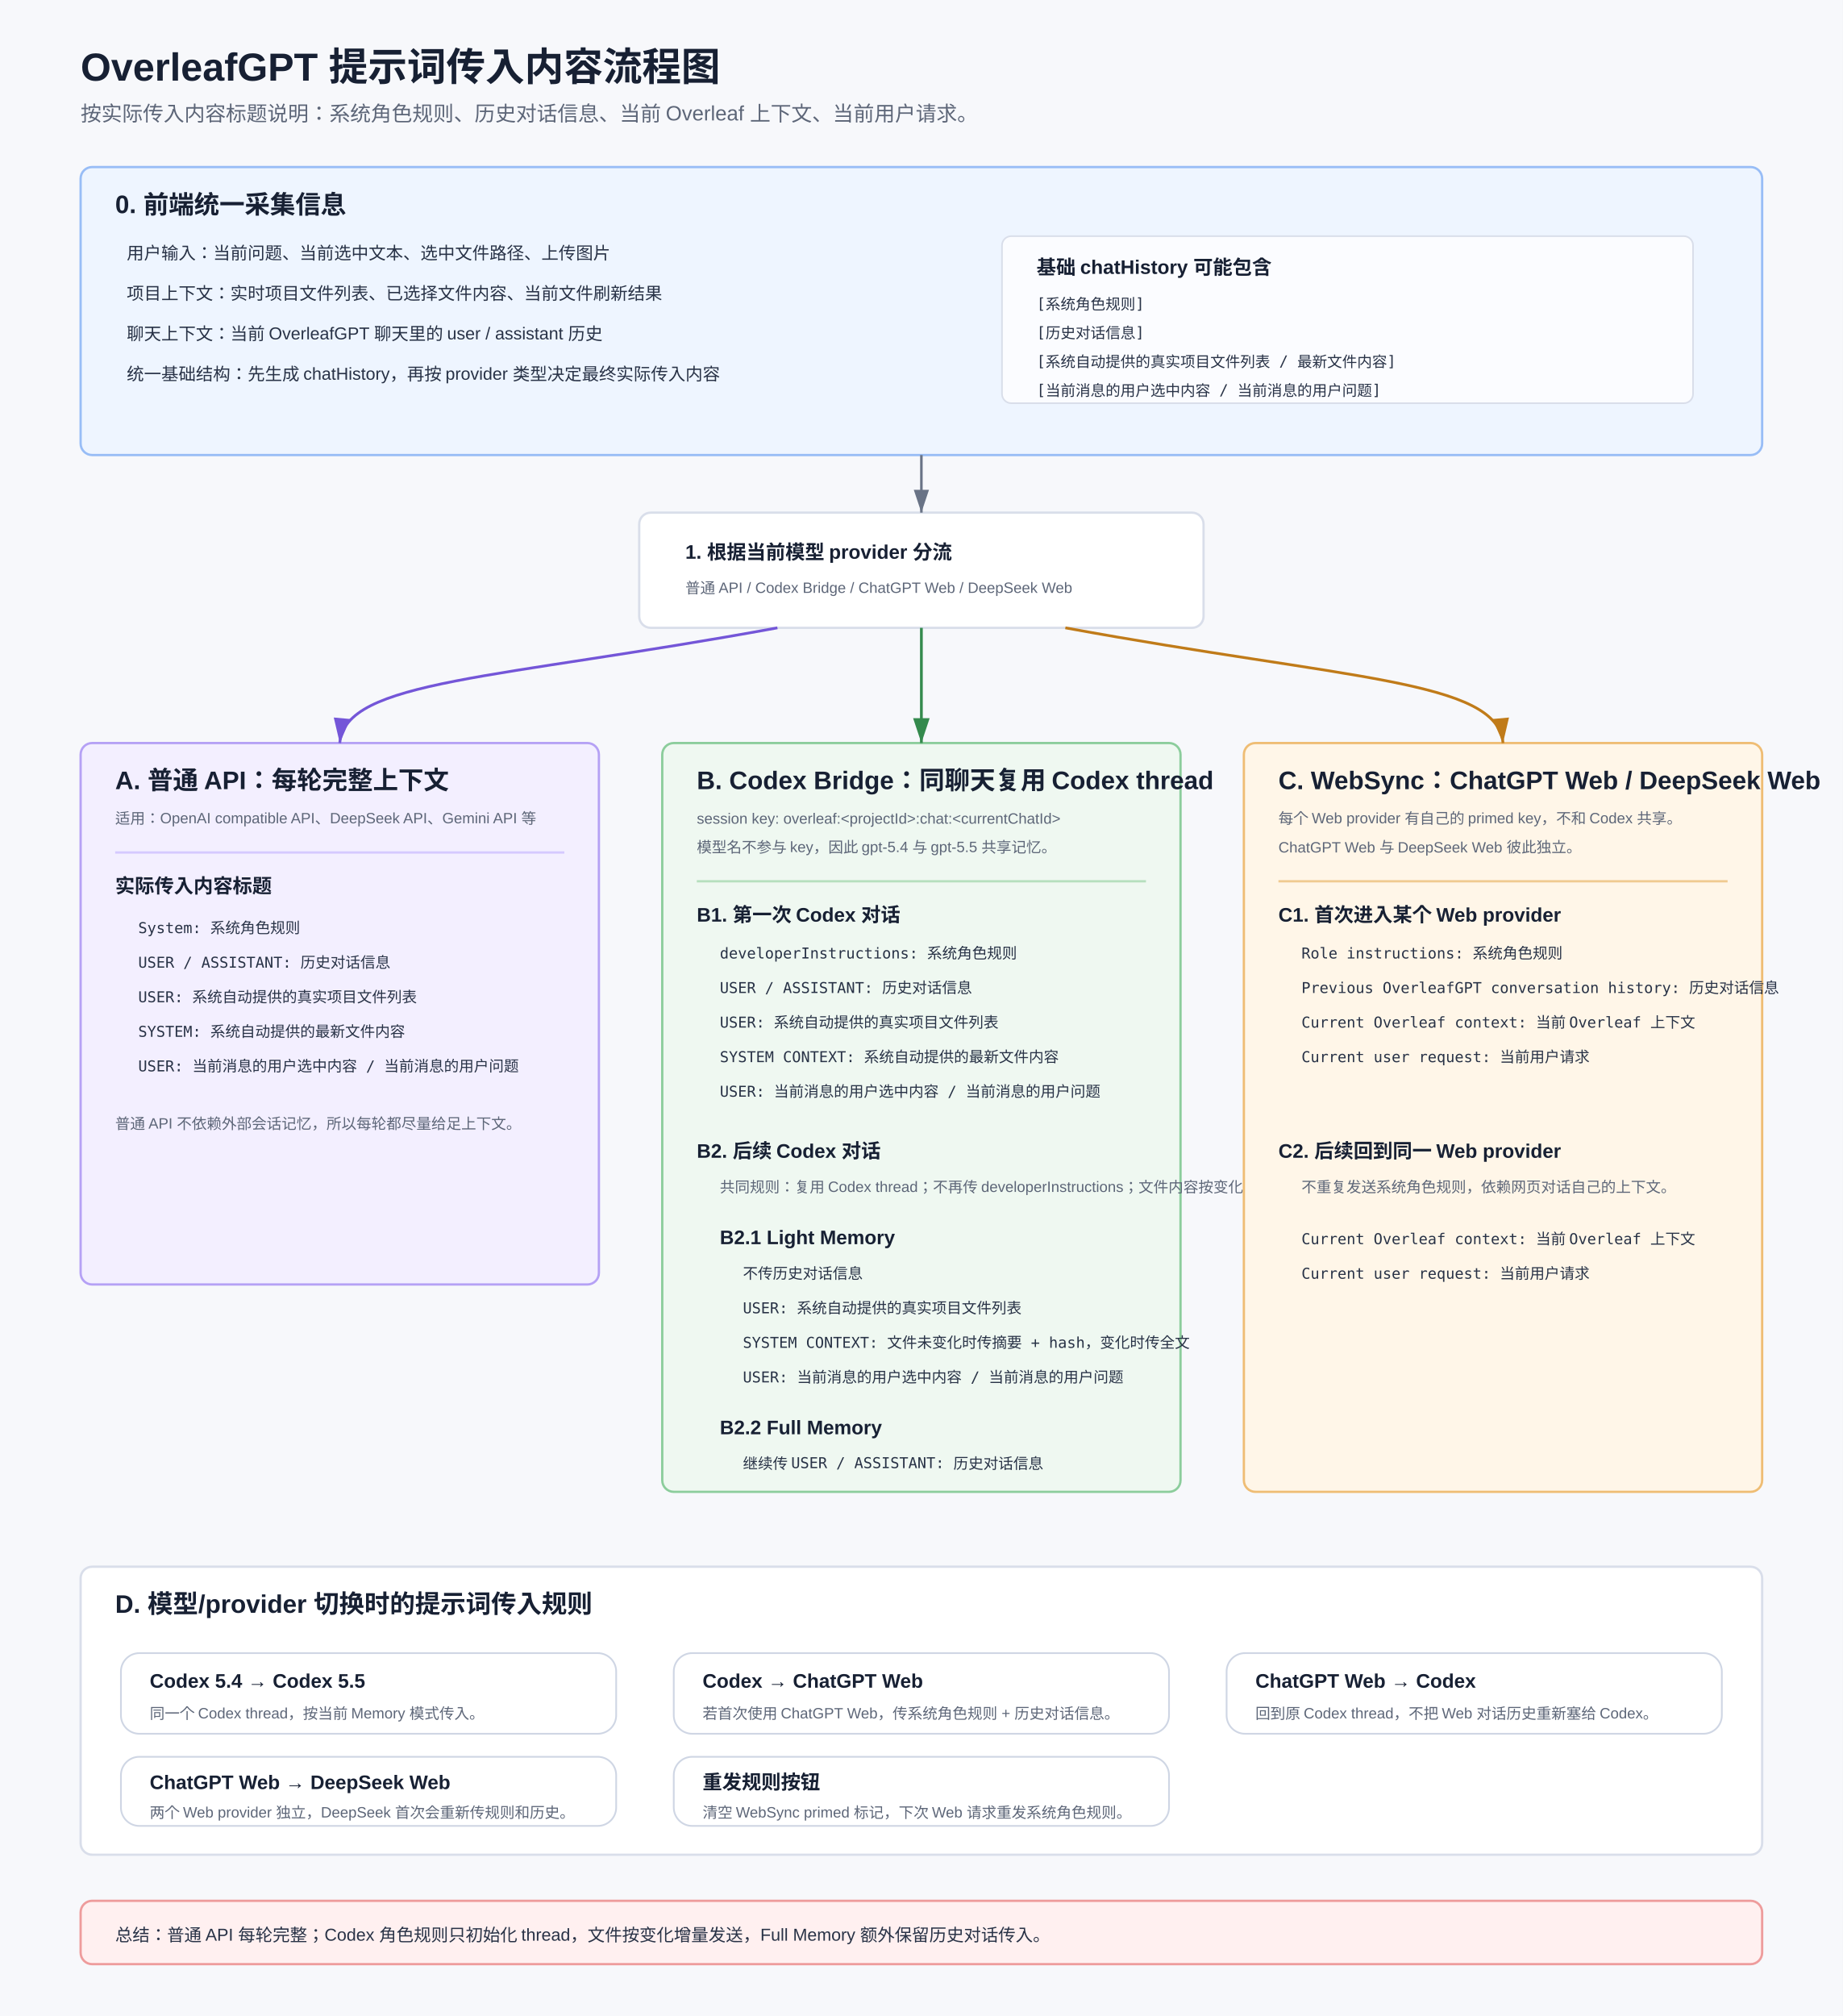
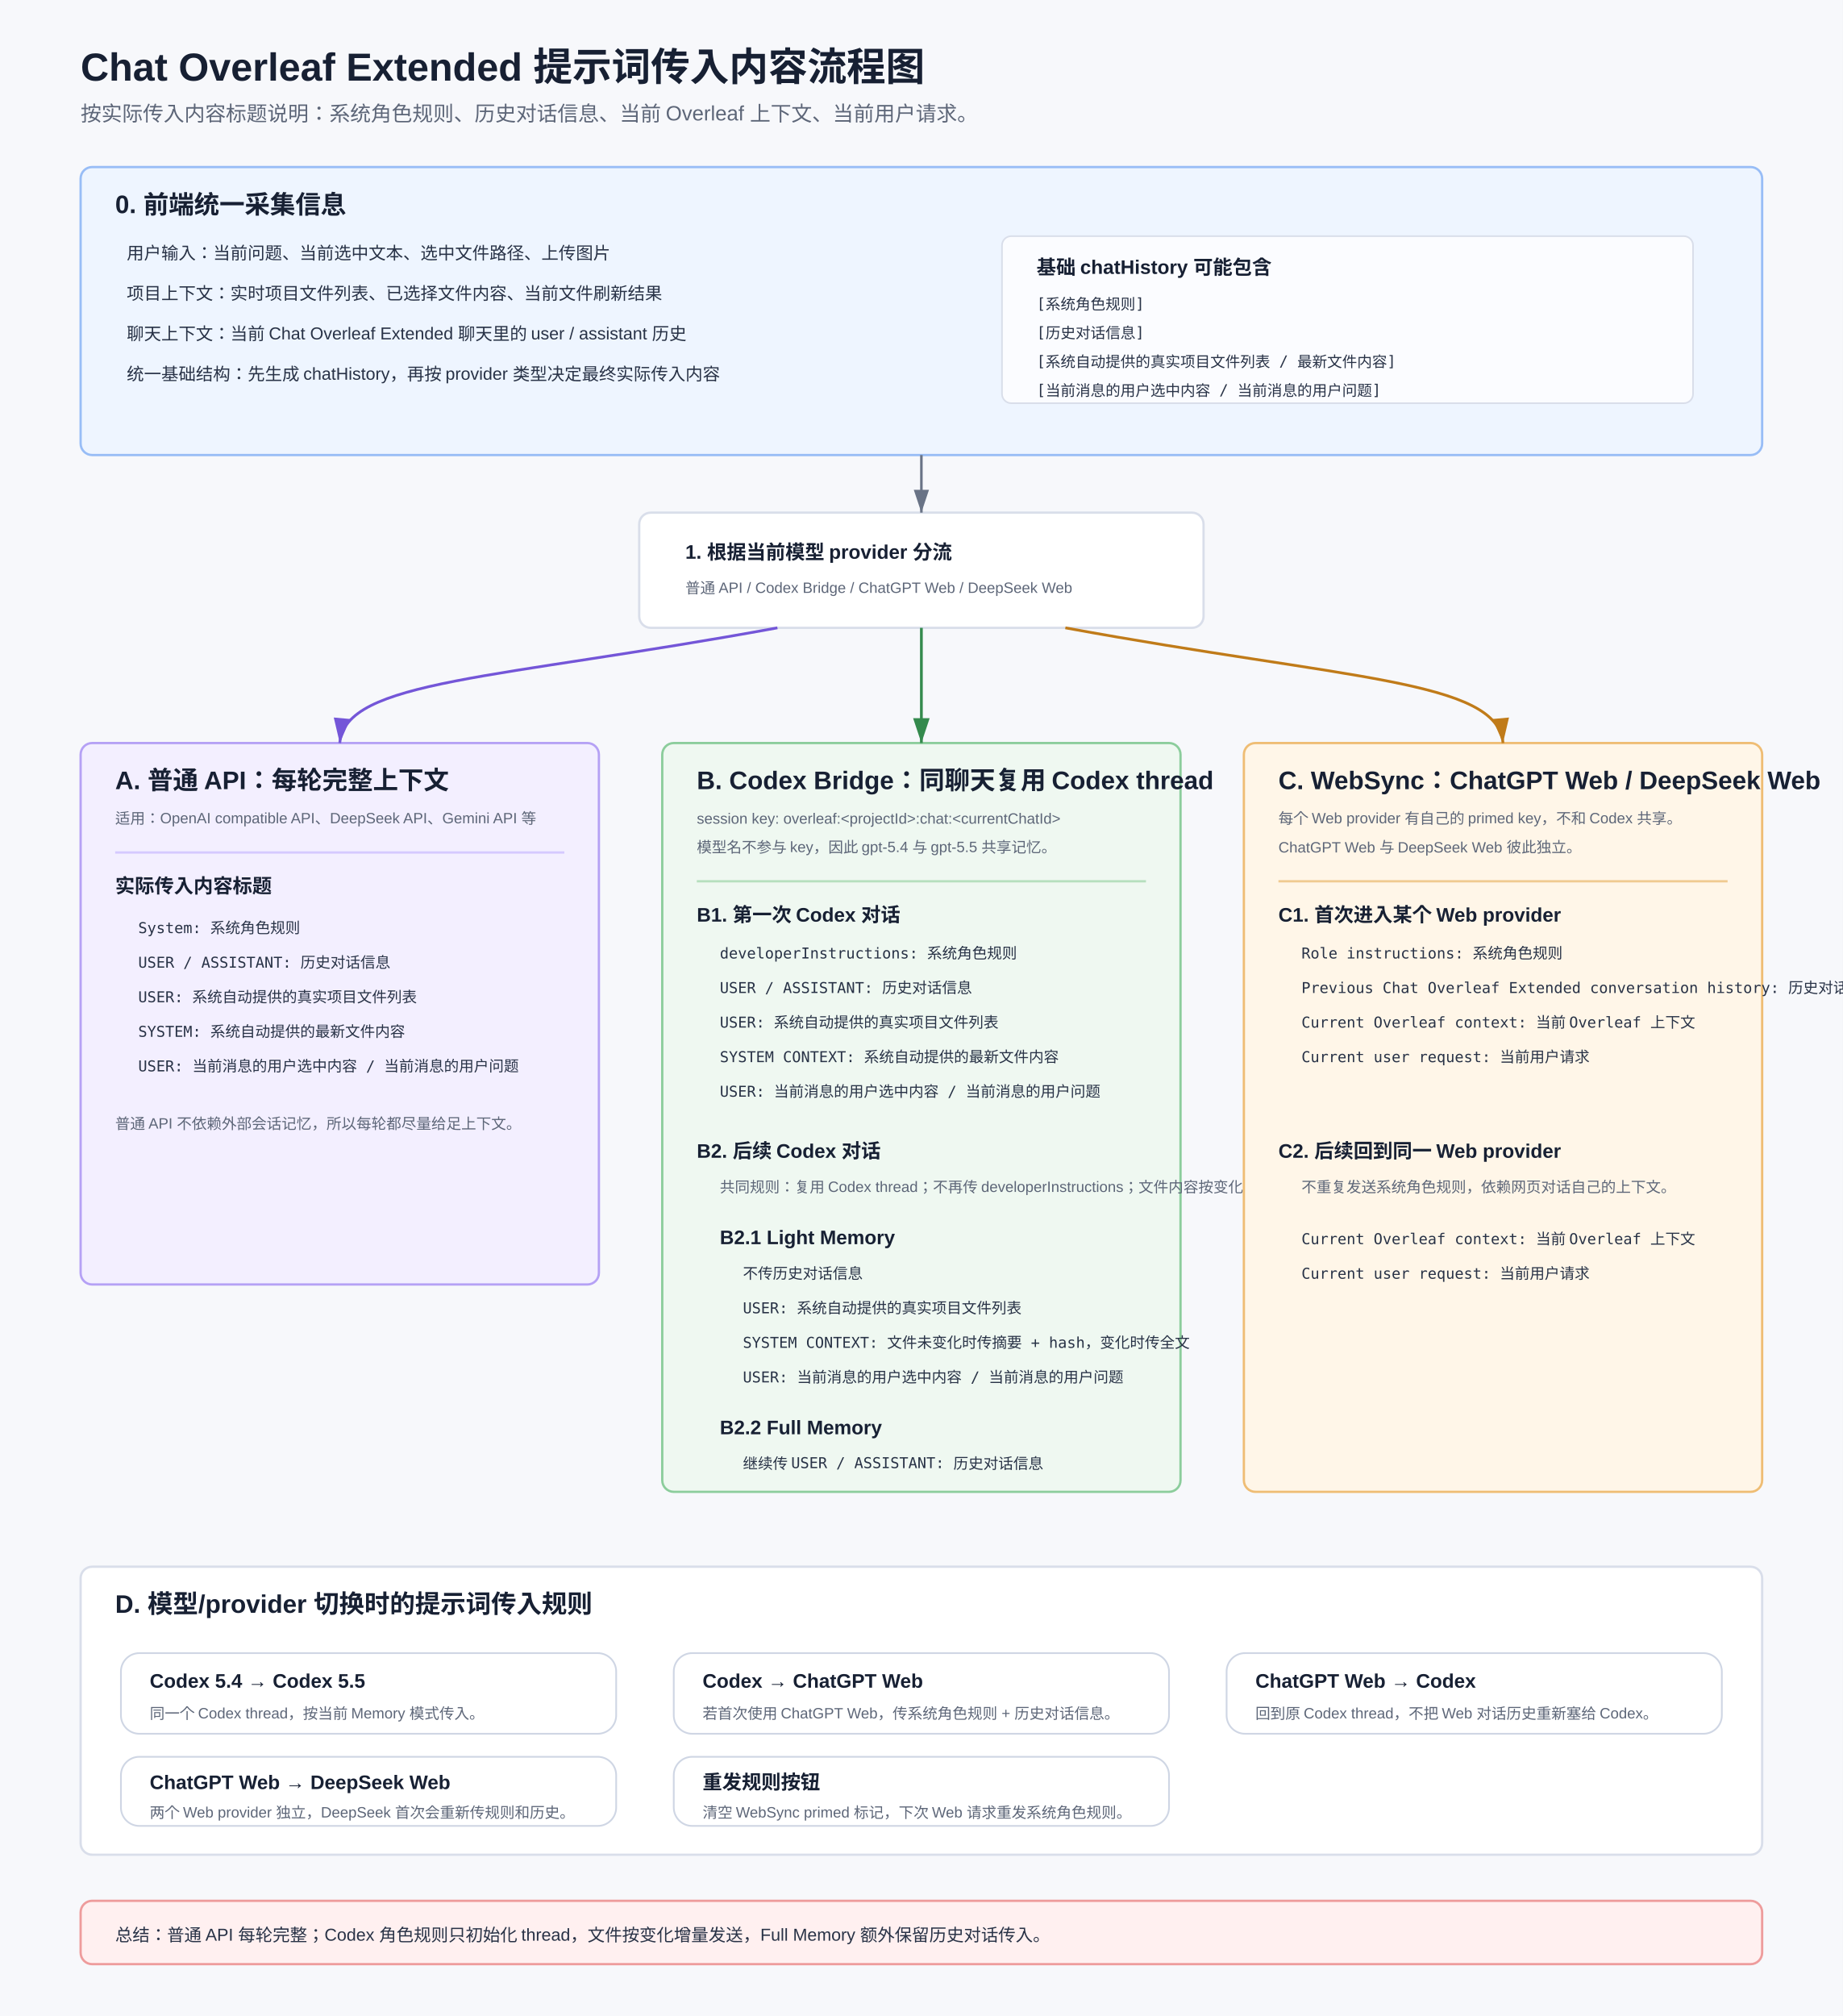
<svg xmlns="http://www.w3.org/2000/svg" width="1600" height="1750" viewBox="0 0 1600 1750">
  <defs>
    <style>
      .bg { fill: #f7f8fb; }
      .title { font: 700 34px "Microsoft YaHei", "Segoe UI", Arial, sans-serif; fill: #172033; }
      .subtitle { font: 400 18px "Microsoft YaHei", "Segoe UI", Arial, sans-serif; fill: #5d6678; }
      .section { font: 700 22px "Microsoft YaHei", "Segoe UI", Arial, sans-serif; fill: #172033; }
      .label { font: 700 17px "Microsoft YaHei", "Segoe UI", Arial, sans-serif; fill: #172033; }
      .text { font: 400 15px "Microsoft YaHei", "Segoe UI", Arial, sans-serif; fill: #283246; }
      .small { font: 400 13px "Microsoft YaHei", "Segoe UI", Arial, sans-serif; fill: #5d6678; }
      .mono { font: 400 13px Consolas, "Microsoft YaHei", monospace; fill: #283246; }
      .box { fill: #ffffff; stroke: #d9deea; stroke-width: 2; rx: 10; }
      .core { fill: #eef5ff; stroke: #98bdf6; stroke-width: 2; rx: 10; }
      .api { fill: #f3efff; stroke: #b5a1f5; stroke-width: 2; rx: 10; }
      .codex { fill: #eff8f1; stroke: #8ccd9c; stroke-width: 2; rx: 10; }
      .web { fill: #fff6e8; stroke: #efbd74; stroke-width: 2; rx: 10; }
      .warn { fill: #fff0f0; stroke: #ee9c9c; stroke-width: 2; rx: 10; }
      .tag { fill: #ffffff; stroke: #cfd6e4; stroke-width: 1.5; rx: 16; }
      .prompt { fill: #fbfcff; stroke: #d9deea; stroke-width: 1.4; rx: 8; }
      .line { stroke: #697386; stroke-width: 2.2; fill: none; marker-end: url(#arrow); }
      .lineApi { stroke: #7456d8; stroke-width: 2.4; fill: none; marker-end: url(#arrowApi); }
      .lineCodex { stroke: #348a4d; stroke-width: 2.4; fill: none; marker-end: url(#arrowCodex); }
      .lineWeb { stroke: #c07b19; stroke-width: 2.4; fill: none; marker-end: url(#arrowWeb); }
    </style>
    <marker id="arrow" markerWidth="12" markerHeight="12" refX="9" refY="3" orient="auto" markerUnits="strokeWidth">
      <path d="M0,0 L0,6 L9,3 z" fill="#697386" />
    </marker>
    <marker id="arrowApi" markerWidth="12" markerHeight="12" refX="9" refY="3" orient="auto" markerUnits="strokeWidth">
      <path d="M0,0 L0,6 L9,3 z" fill="#7456d8" />
    </marker>
    <marker id="arrowCodex" markerWidth="12" markerHeight="12" refX="9" refY="3" orient="auto" markerUnits="strokeWidth">
      <path d="M0,0 L0,6 L9,3 z" fill="#348a4d" />
    </marker>
    <marker id="arrowWeb" markerWidth="12" markerHeight="12" refX="9" refY="3" orient="auto" markerUnits="strokeWidth">
      <path d="M0,0 L0,6 L9,3 z" fill="#c07b19" />
    </marker>
  </defs>
  <rect class="bg" x="0" y="0" width="1600" height="1750" />
-   <text class="title" x="70" y="70">OverleafGPT 提示词传入内容流程图</text>
+   <text class="title" x="70" y="70">Chat Overleaf Extended 提示词传入内容流程图</text>
  <text class="subtitle" x="70" y="105">按实际传入内容标题说明：系统角色规则、历史对话信息、当前 Overleaf 上下文、当前用户请求。</text>
  <rect class="core" x="70" y="145" width="1460" height="250" />
  <text class="section" x="100" y="185">0. 前端统一采集信息</text>
  <text class="text" x="110" y="225">用户输入：当前问题、当前选中文本、选中文件路径、上传图片</text>
  <text class="text" x="110" y="260">项目上下文：实时项目文件列表、已选择文件内容、当前文件刷新结果</text>
-   <text class="text" x="110" y="295">聊天上下文：当前 OverleafGPT 聊天里的 user / assistant 历史</text>
+   <text class="text" x="110" y="295">聊天上下文：当前 Chat Overleaf Extended 聊天里的 user / assistant 历史</text>
  <text class="text" x="110" y="330">统一基础结构：先生成 chatHistory，再按 provider 类型决定最终实际传入内容</text>
  <rect class="prompt" x="870" y="205" width="600" height="145" />
  <text class="label" x="900" y="238">基础 chatHistory 可能包含</text>
  <text class="mono" x="900" y="268">[系统角色规则]</text>
  <text class="mono" x="900" y="293">[历史对话信息]</text>
  <text class="mono" x="900" y="318">[系统自动提供的真实项目文件列表 / 最新文件内容]</text>
  <text class="mono" x="900" y="343">[当前消息的用户选中内容 / 当前消息的用户问题]</text>
  <rect class="box" x="555" y="445" width="490" height="100" />
  <text class="label" x="595" y="485">1. 根据当前模型 provider 分流</text>
  <text class="small" x="595" y="515">普通 API / Codex Bridge / ChatGPT Web / DeepSeek Web</text>
  <path class="line" d="M800 395 L800 445" />
  <rect class="api" x="70" y="645" width="450" height="470" />
  <text class="section" x="100" y="685">A. 普通 API：每轮完整上下文</text>
  <text class="small" x="100" y="715">适用：OpenAI compatible API、DeepSeek API、Gemini API 等</text>
  <line x1="100" y1="740" x2="490" y2="740" stroke="#d5c9ff" stroke-width="2" />
  <text class="label" x="100" y="775">实际传入内容标题</text>
  <text class="mono" x="120" y="810">System: 系统角色规则</text>
  <text class="mono" x="120" y="840">USER / ASSISTANT: 历史对话信息</text>
  <text class="mono" x="120" y="870">USER: 系统自动提供的真实项目文件列表</text>
  <text class="mono" x="120" y="900">SYSTEM: 系统自动提供的最新文件内容</text>
  <text class="mono" x="120" y="930">USER: 当前消息的用户选中内容 / 当前消息的用户问题</text>
  <text class="small" x="100" y="980">普通 API 不依赖外部会话记忆，所以每轮都尽量给足上下文。</text>
  <rect class="codex" x="575" y="645" width="450" height="650" />
  <text class="section" x="605" y="685">B. Codex Bridge：同聊天复用 Codex thread</text>
  <text class="small" x="605" y="715">session key: overleaf:&lt;projectId&gt;:chat:&lt;currentChatId&gt;</text>
  <text class="small" x="605" y="740">模型名不参与 key，因此 gpt-5.4 与 gpt-5.5 共享记忆。</text>
  <line x1="605" y1="765" x2="995" y2="765" stroke="#b6dfbe" stroke-width="2" />
  <text class="label" x="605" y="800">B1. 第一次 Codex 对话</text>
  <text class="mono" x="625" y="832">developerInstructions: 系统角色规则</text>
  <text class="mono" x="625" y="862">USER / ASSISTANT: 历史对话信息</text>
  <text class="mono" x="625" y="892">USER: 系统自动提供的真实项目文件列表</text>
  <text class="mono" x="625" y="922">SYSTEM CONTEXT: 系统自动提供的最新文件内容</text>
  <text class="mono" x="625" y="952">USER: 当前消息的用户选中内容 / 当前消息的用户问题</text>
  <text class="label" x="605" y="1005">B2. 后续 Codex 对话</text>
  <text class="small" x="625" y="1035">共同规则：复用 Codex thread；不再传 developerInstructions；文件内容按变化增量发送。</text>
  <text class="label" x="625" y="1080">B2.1 Light Memory</text>
  <text class="mono" x="645" y="1110">不传历史对话信息</text>
  <text class="mono" x="645" y="1140">USER: 系统自动提供的真实项目文件列表</text>
  <text class="mono" x="645" y="1170">SYSTEM CONTEXT: 文件未变化时传摘要 + hash，变化时传全文</text>
  <text class="mono" x="645" y="1200">USER: 当前消息的用户选中内容 / 当前消息的用户问题</text>
  <text class="label" x="625" y="1245">B2.2 Full Memory</text>
  <text class="mono" x="645" y="1275">继续传 USER / ASSISTANT: 历史对话信息</text>
  <rect class="web" x="1080" y="645" width="450" height="650" />
  <text class="section" x="1110" y="685">C. WebSync：ChatGPT Web / DeepSeek Web</text>
  <text class="small" x="1110" y="715">每个 Web provider 有自己的 primed key，不和 Codex 共享。</text>
  <text class="small" x="1110" y="740">ChatGPT Web 与 DeepSeek Web 彼此独立。</text>
  <line x1="1110" y1="765" x2="1500" y2="765" stroke="#f0ca91" stroke-width="2" />
  <text class="label" x="1110" y="800">C1. 首次进入某个 Web provider</text>
  <text class="mono" x="1130" y="832">Role instructions: 系统角色规则</text>
-   <text class="mono" x="1130" y="862">Previous OverleafGPT conversation history: 历史对话信息</text>
+   <text class="mono" x="1130" y="862">Previous Chat Overleaf Extended conversation history: 历史对话信息</text>
  <text class="mono" x="1130" y="892">Current Overleaf context: 当前 Overleaf 上下文</text>
  <text class="mono" x="1130" y="922">Current user request: 当前用户请求</text>
  <text class="label" x="1110" y="1005">C2. 后续回到同一 Web provider</text>
  <text class="small" x="1130" y="1035">不重复发送系统角色规则，依赖网页对话自己的上下文。</text>
  <text class="mono" x="1130" y="1080">Current Overleaf context: 当前 Overleaf 上下文</text>
  <text class="mono" x="1130" y="1110">Current user request: 当前用户请求</text>
  <path class="lineApi" d="M675 545 C430 590 300 590 295 645" />
  <path class="lineCodex" d="M800 545 L800 645" />
  <path class="lineWeb" d="M925 545 C1170 590 1300 590 1305 645" />
  <rect class="box" x="70" y="1360" width="1460" height="250" />
  <text class="section" x="100" y="1400">D. 模型/provider 切换时的提示词传入规则</text>
  <rect class="tag" x="105" y="1435" width="430" height="70" />
  <text class="label" x="130" y="1465">Codex 5.4 → Codex 5.5</text>
  <text class="small" x="130" y="1492">同一个 Codex thread，按当前 Memory 模式传入。</text>
  <rect class="tag" x="585" y="1435" width="430" height="70" />
  <text class="label" x="610" y="1465">Codex → ChatGPT Web</text>
  <text class="small" x="610" y="1492">若首次使用 ChatGPT Web，传系统角色规则 + 历史对话信息。</text>
  <rect class="tag" x="1065" y="1435" width="430" height="70" />
  <text class="label" x="1090" y="1465">ChatGPT Web → Codex</text>
  <text class="small" x="1090" y="1492">回到原 Codex thread，不把 Web 对话历史重新塞给 Codex。</text>
  <rect class="tag" x="105" y="1525" width="430" height="60" />
  <text class="label" x="130" y="1553">ChatGPT Web → DeepSeek Web</text>
  <text class="small" x="130" y="1578">两个 Web provider 独立，DeepSeek 首次会重新传规则和历史。</text>
  <rect class="tag" x="585" y="1525" width="430" height="60" />
  <text class="label" x="610" y="1553">重发规则按钮</text>
  <text class="small" x="610" y="1578">清空 WebSync primed 标记，下次 Web 请求重发系统角色规则。</text>
  <rect class="warn" x="70" y="1650" width="1460" height="55" />
  <text class="text" x="100" y="1685">总结：普通 API 每轮完整；Codex 角色规则只初始化 thread，文件按变化增量发送，Full Memory 额外保留历史对话传入。</text>
</svg>
